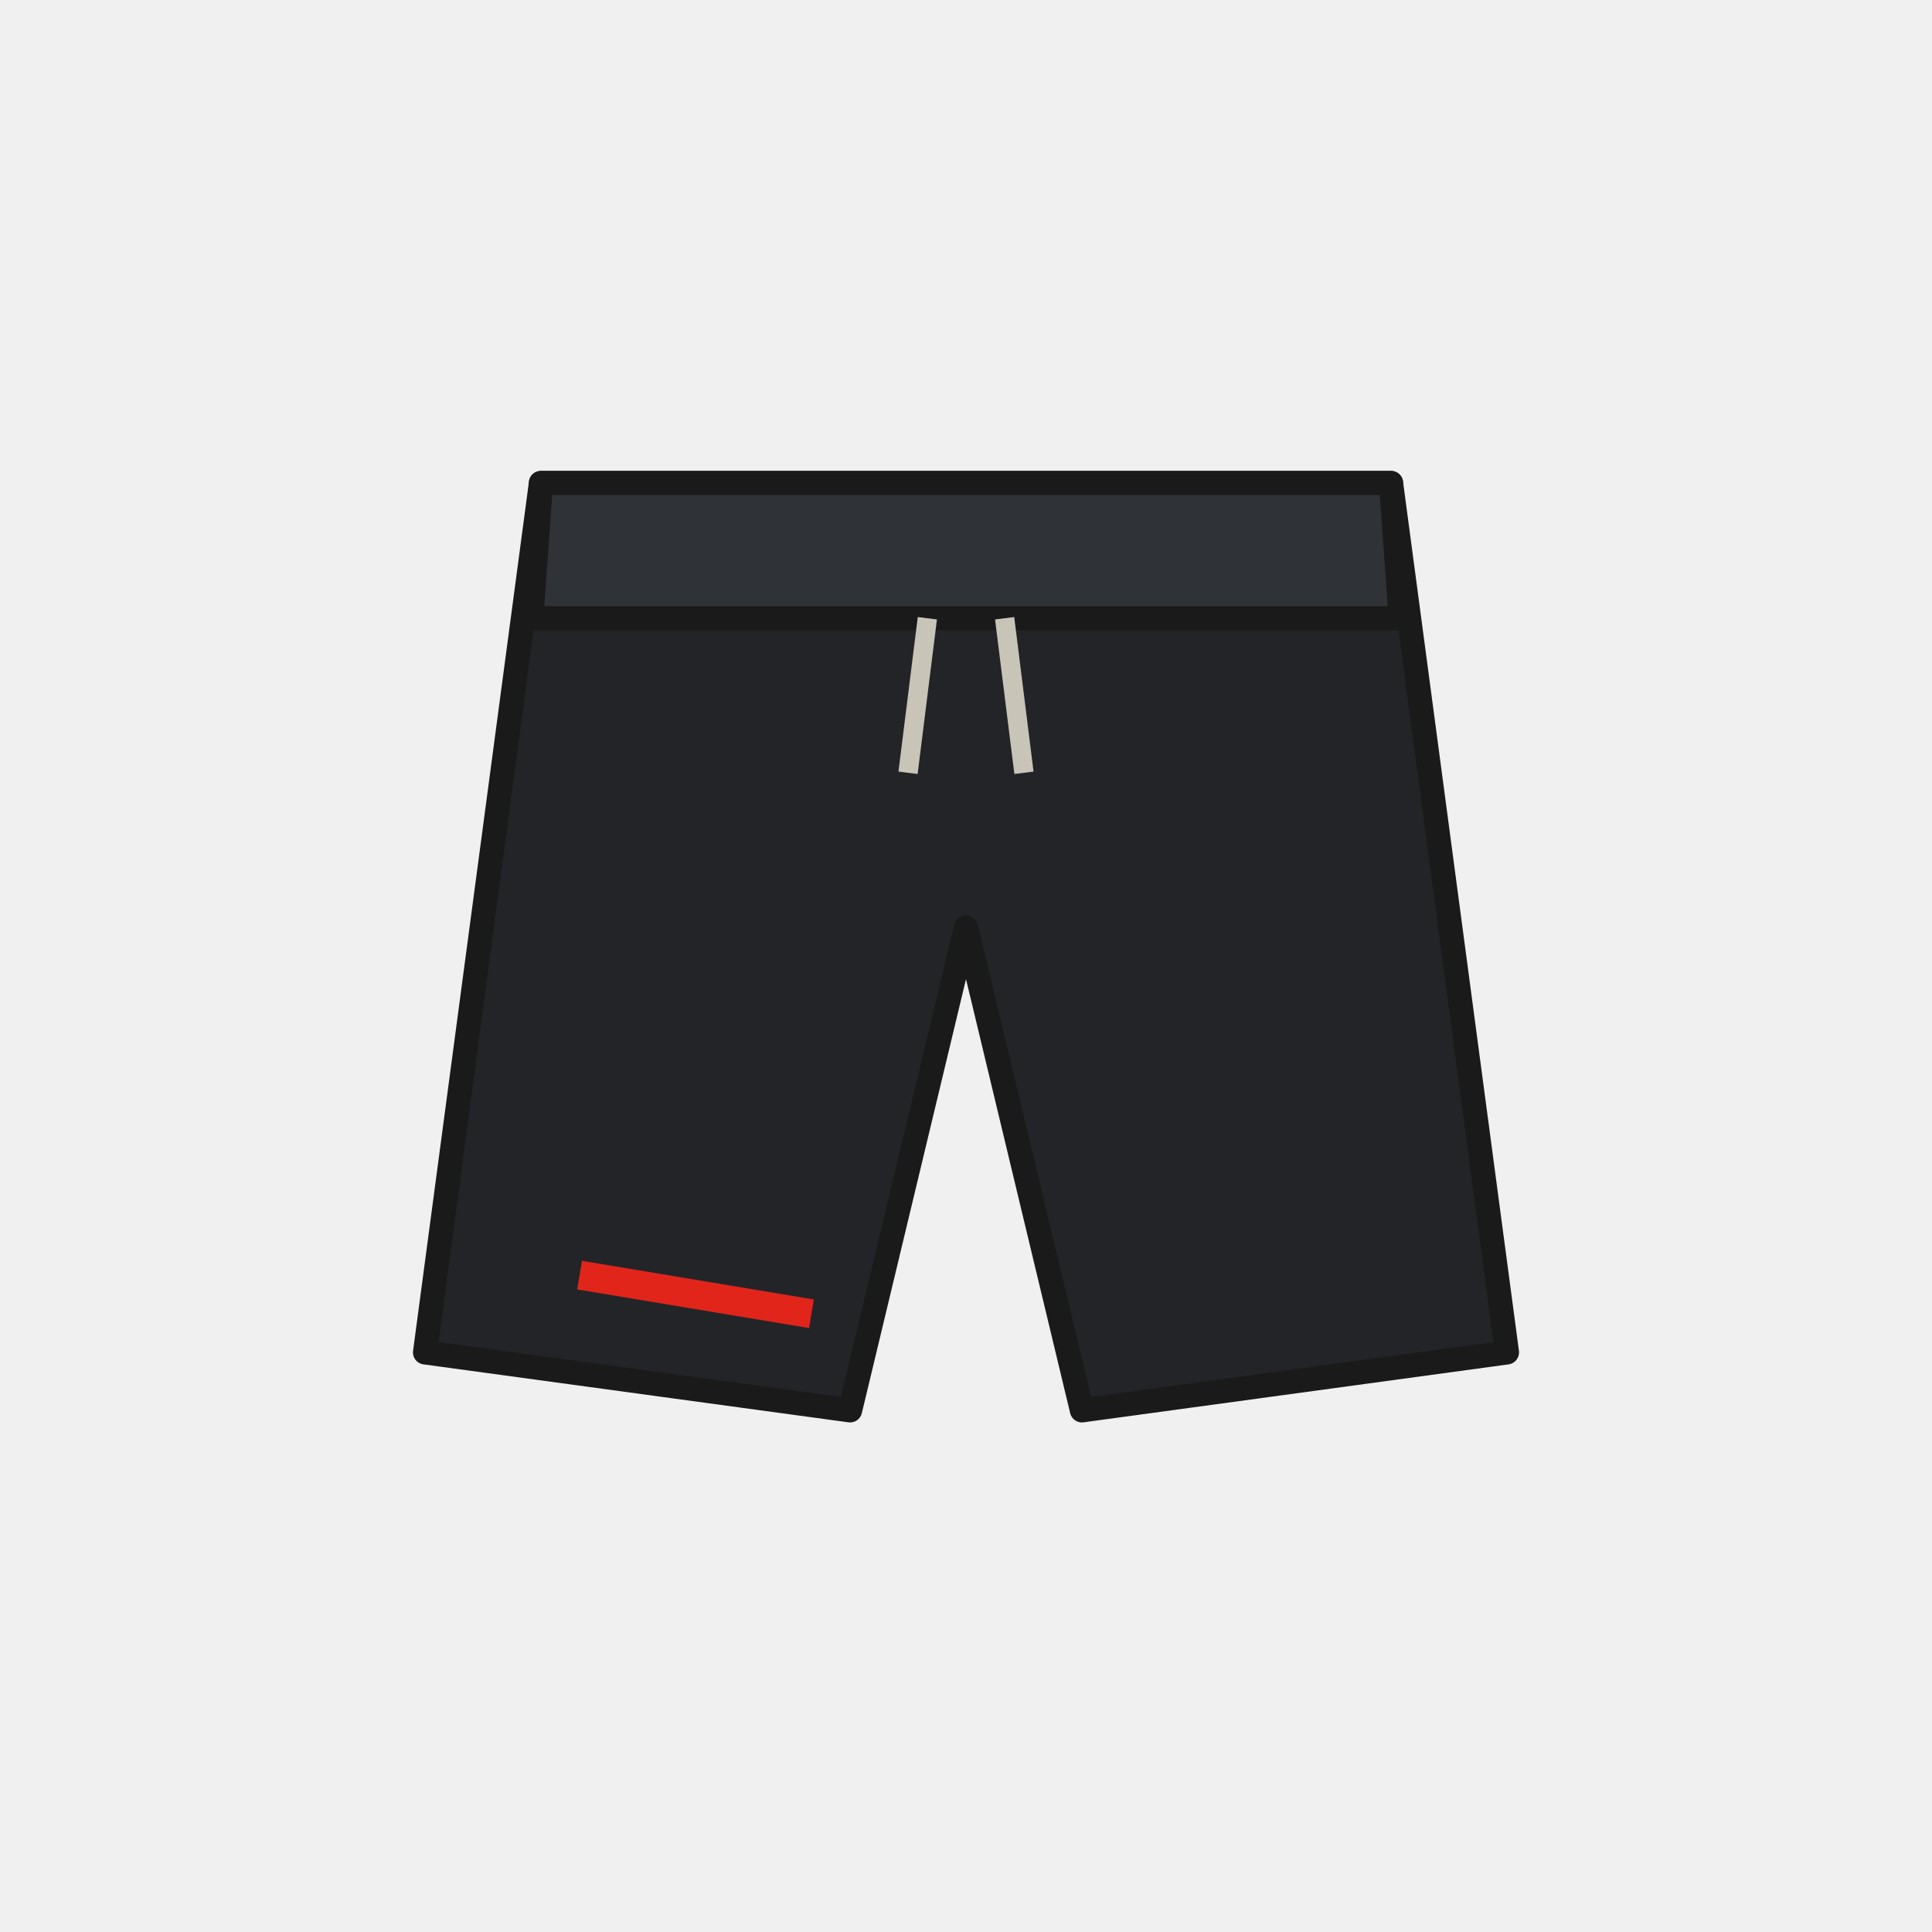
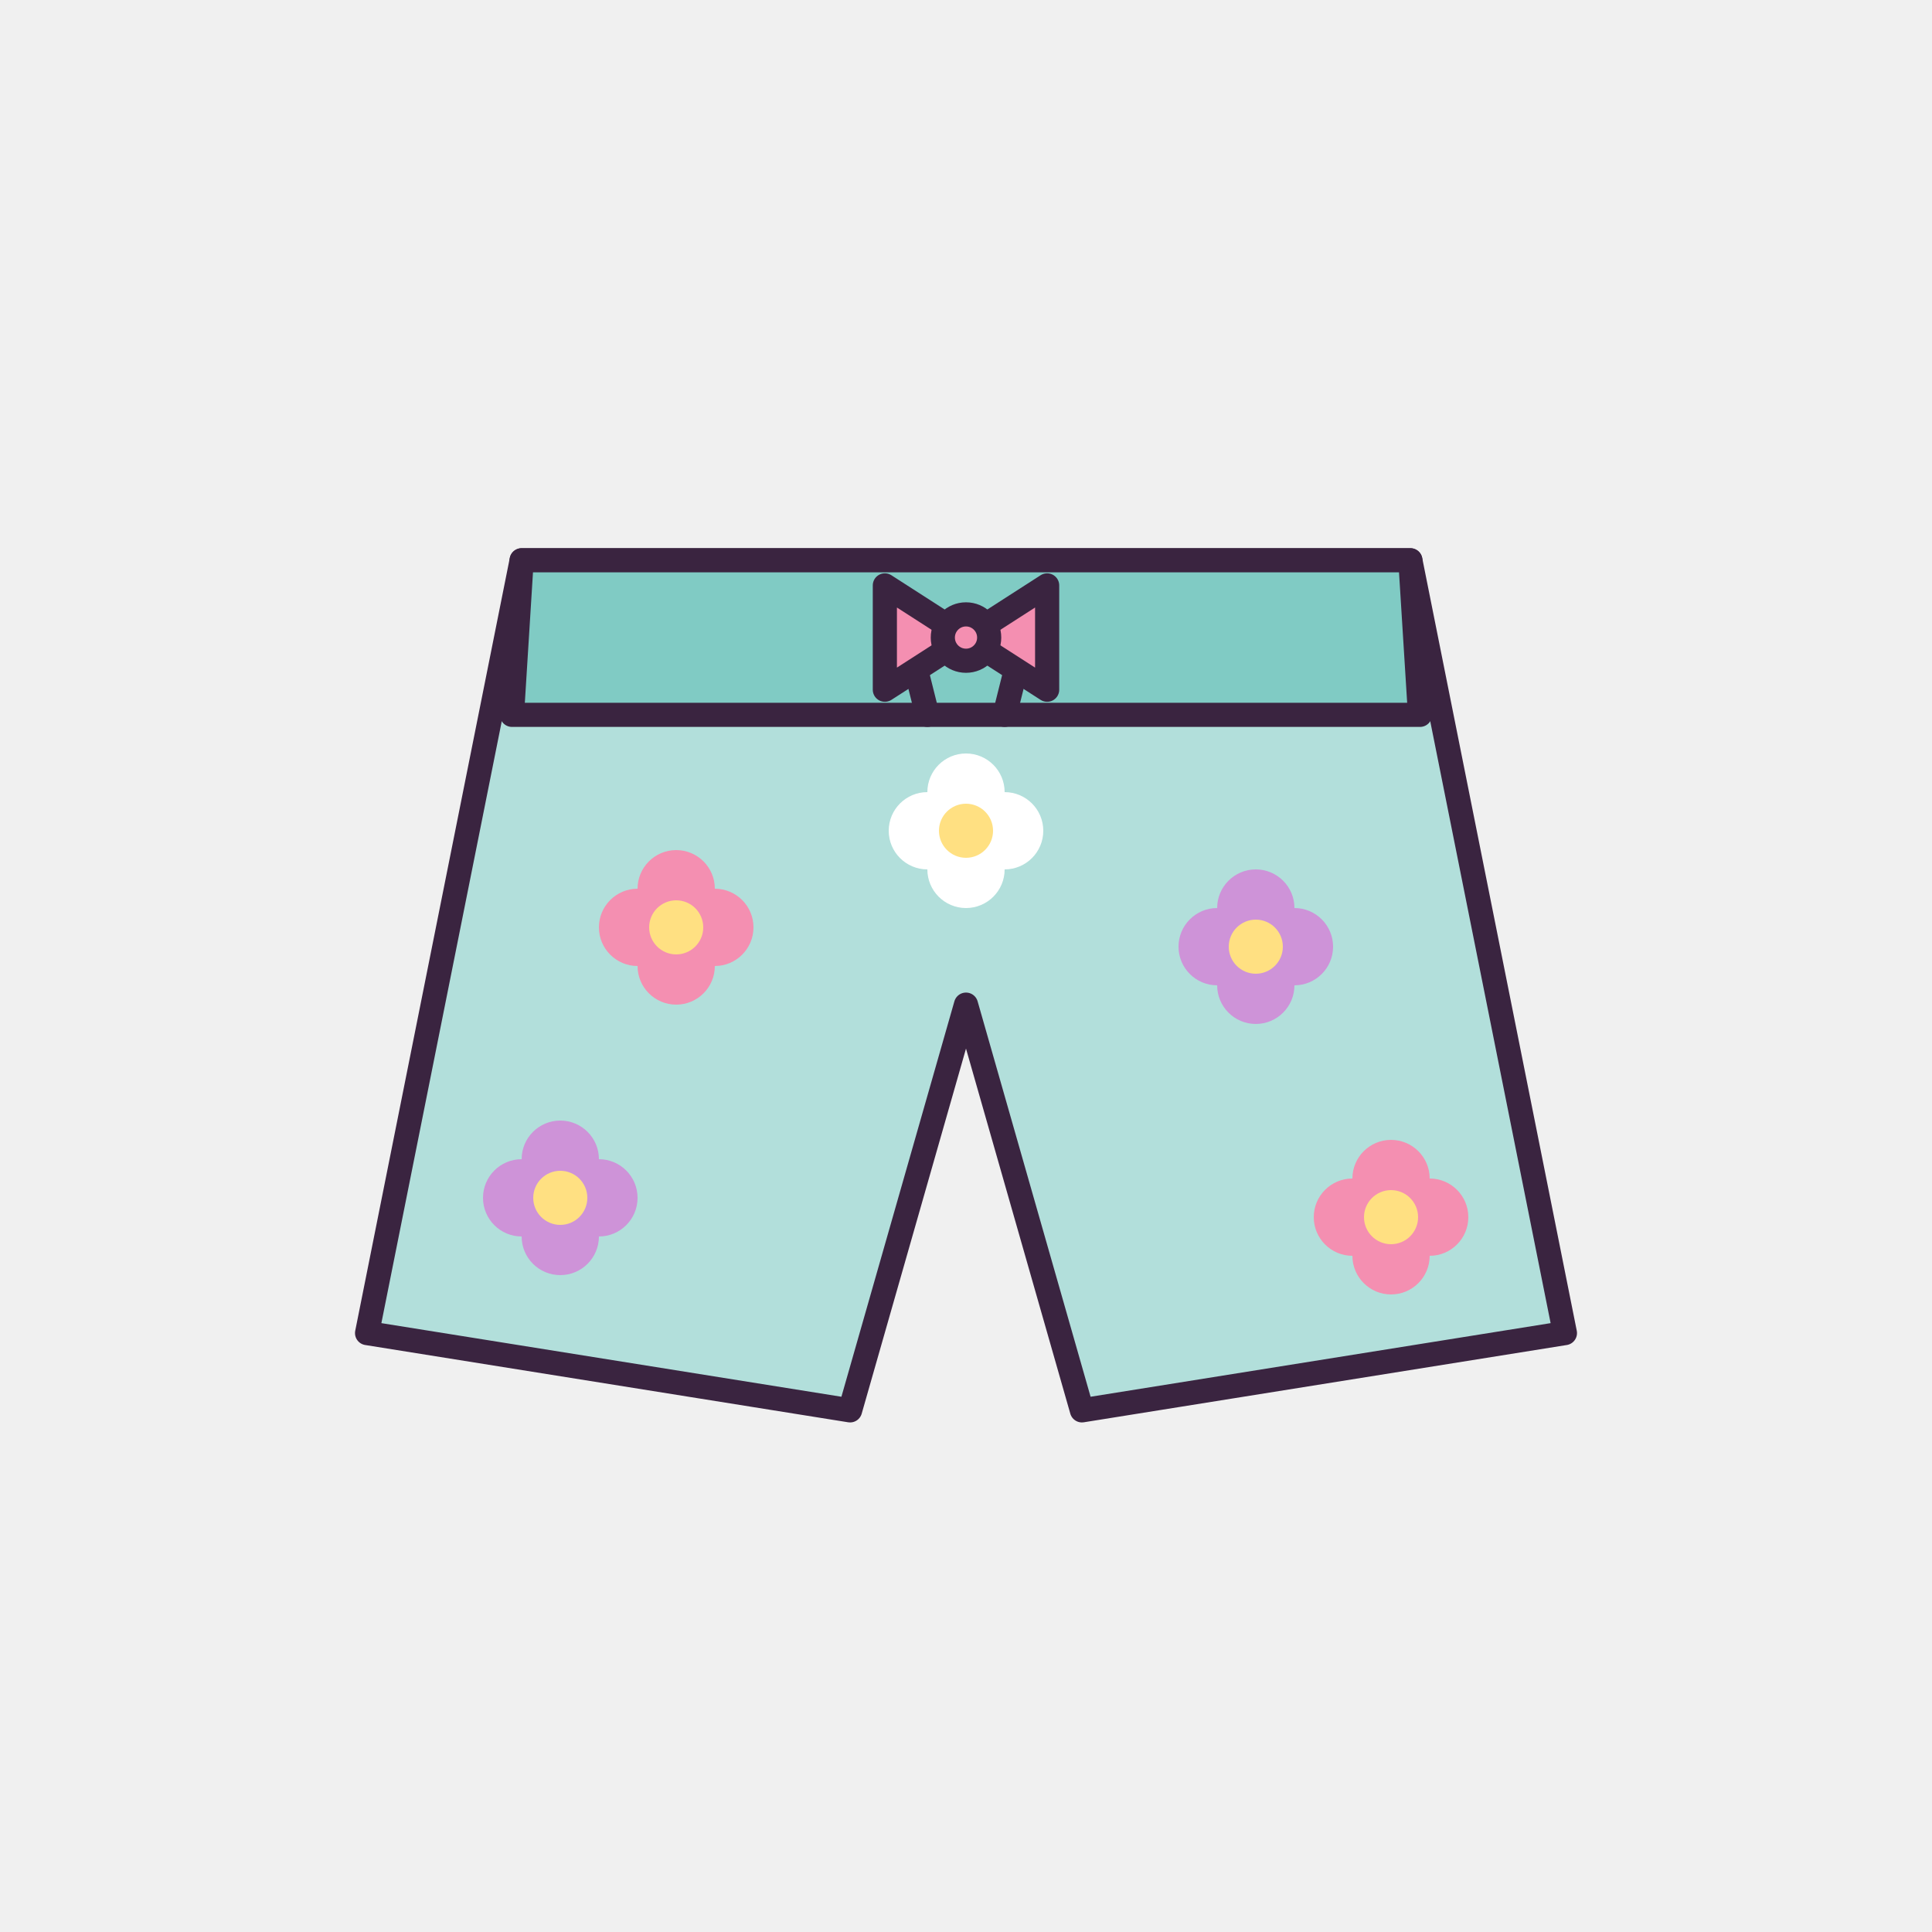
<svg xmlns="http://www.w3.org/2000/svg" viewBox="0 0 200 200">
-   <path d="M56 50 L144 50 L156 140 L112 146 L100 96 L88 146 L44 140 Z" fill="#222428" stroke="#1a1a1a" stroke-width="2.5" stroke-linejoin="round" stroke-linecap="round" />
-   <path d="M56 50 L144 50 L145 64 L55 64 Z" fill="#2f3237" stroke="#1a1a1a" stroke-width="2.5" stroke-linejoin="round" stroke-linecap="round" />
-   <path d="M96 64 L94 80 M104 64 L106 80" stroke="#c9c4b8" stroke-width="2" />
-   <path d="M60 132 L84 136" stroke="#e1251b" stroke-width="3" />
+   <path d="M54 58 L146 58 L162 138 L112 146 L100 104 L88 146 L38 138 Z" fill="#b2dfdb" stroke="#3a2440" stroke-width="2.5" stroke-linejoin="round" stroke-linecap="round" />
+   <path d="M54 58 L146 58 L147 74 L53 74 Z" fill="#80cbc4" stroke="#3a2440" stroke-width="2.5" stroke-linejoin="round" stroke-linecap="round" />
+   <path d="M96 74 L94 66 M104 74 L106 66" fill="none" stroke="#3a2440" stroke-width="2.5" stroke-linejoin="round" stroke-linecap="round" />
+   <circle cx="66" cy="96" r="4" fill="#f48fb1" />
+   <circle cx="74" cy="96" r="4" fill="#f48fb1" />
+   <circle cx="70" cy="92" r="4" fill="#f48fb1" />
+   <circle cx="70" cy="100" r="4" fill="#f48fb1" />
+   <circle cx="70" cy="96" r="2.8" fill="#ffe082" />
+   <circle cx="126" cy="98" r="4" fill="#ce93d8" />
+   <circle cx="134" cy="98" r="4" fill="#ce93d8" />
+   <circle cx="130" cy="94" r="4" fill="#ce93d8" />
+   <circle cx="130" cy="102" r="4" fill="#ce93d8" />
+   <circle cx="130" cy="98" r="2.8" fill="#ffe082" />
+   <circle cx="54" cy="124" r="4" fill="#ce93d8" />
+   <circle cx="62" cy="124" r="4" fill="#ce93d8" />
+   <circle cx="58" cy="120" r="4" fill="#ce93d8" />
+   <circle cx="58" cy="128" r="4" fill="#ce93d8" />
+   <circle cx="58" cy="124" r="2.8" fill="#ffe082" />
+   <circle cx="140" cy="126" r="4" fill="#f48fb1" />
+   <circle cx="148" cy="126" r="4" fill="#f48fb1" />
+   <circle cx="144" cy="122" r="4" fill="#f48fb1" />
+   <circle cx="144" cy="130" r="4" fill="#f48fb1" />
+   <circle cx="144" cy="126" r="2.8" fill="#ffe082" />
+   <circle cx="96" cy="86" r="4" fill="#ffffff" />
+   <circle cx="104" cy="86" r="4" fill="#ffffff" />
+   <circle cx="100" cy="82" r="4" fill="#ffffff" />
+   <circle cx="100" cy="90" r="4" fill="#ffffff" />
+   <circle cx="100" cy="86" r="2.8" fill="#ffe082" />
+   <path d="M100 66 L91.6 60.6 L91.6 71.4 Z" fill="#f48fb1" stroke="#3a2440" stroke-width="2.5" stroke-linejoin="round" stroke-linecap="round" />
+   <path d="M100 66 L108.4 60.6 L108.4 71.4 Z" fill="#f48fb1" stroke="#3a2440" stroke-width="2.5" stroke-linejoin="round" stroke-linecap="round" />
+   <circle cx="100" cy="66" r="2.4" fill="#f48fb1" stroke="#3a2440" stroke-width="2.5" stroke-linejoin="round" stroke-linecap="round" />
</svg>
